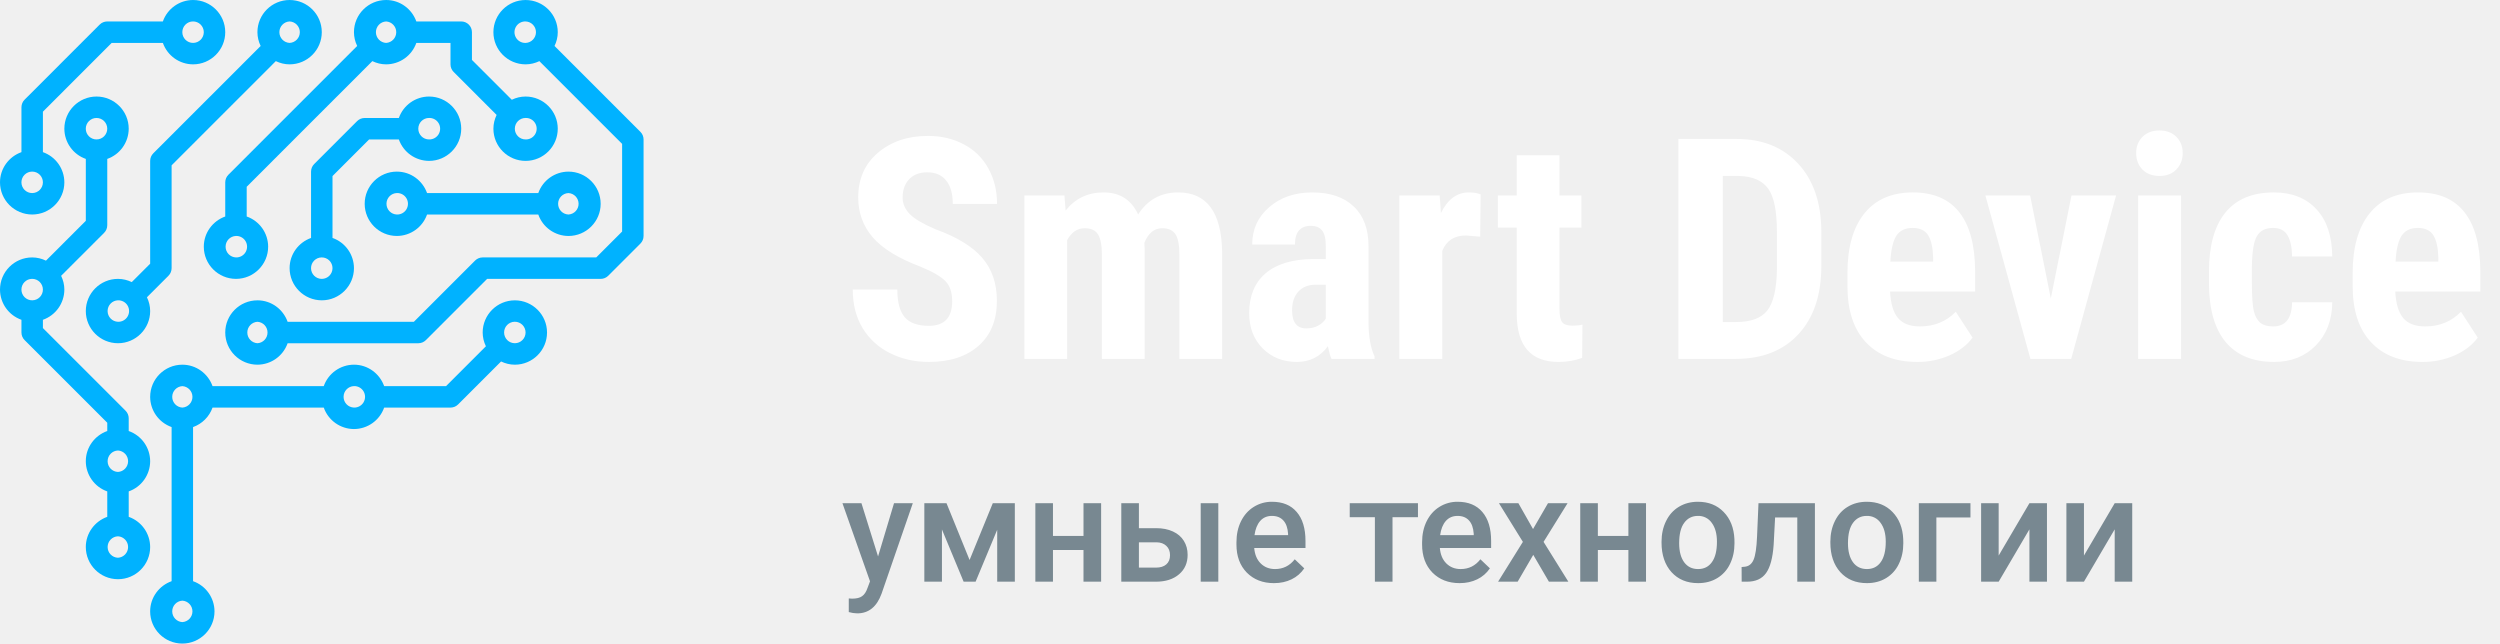
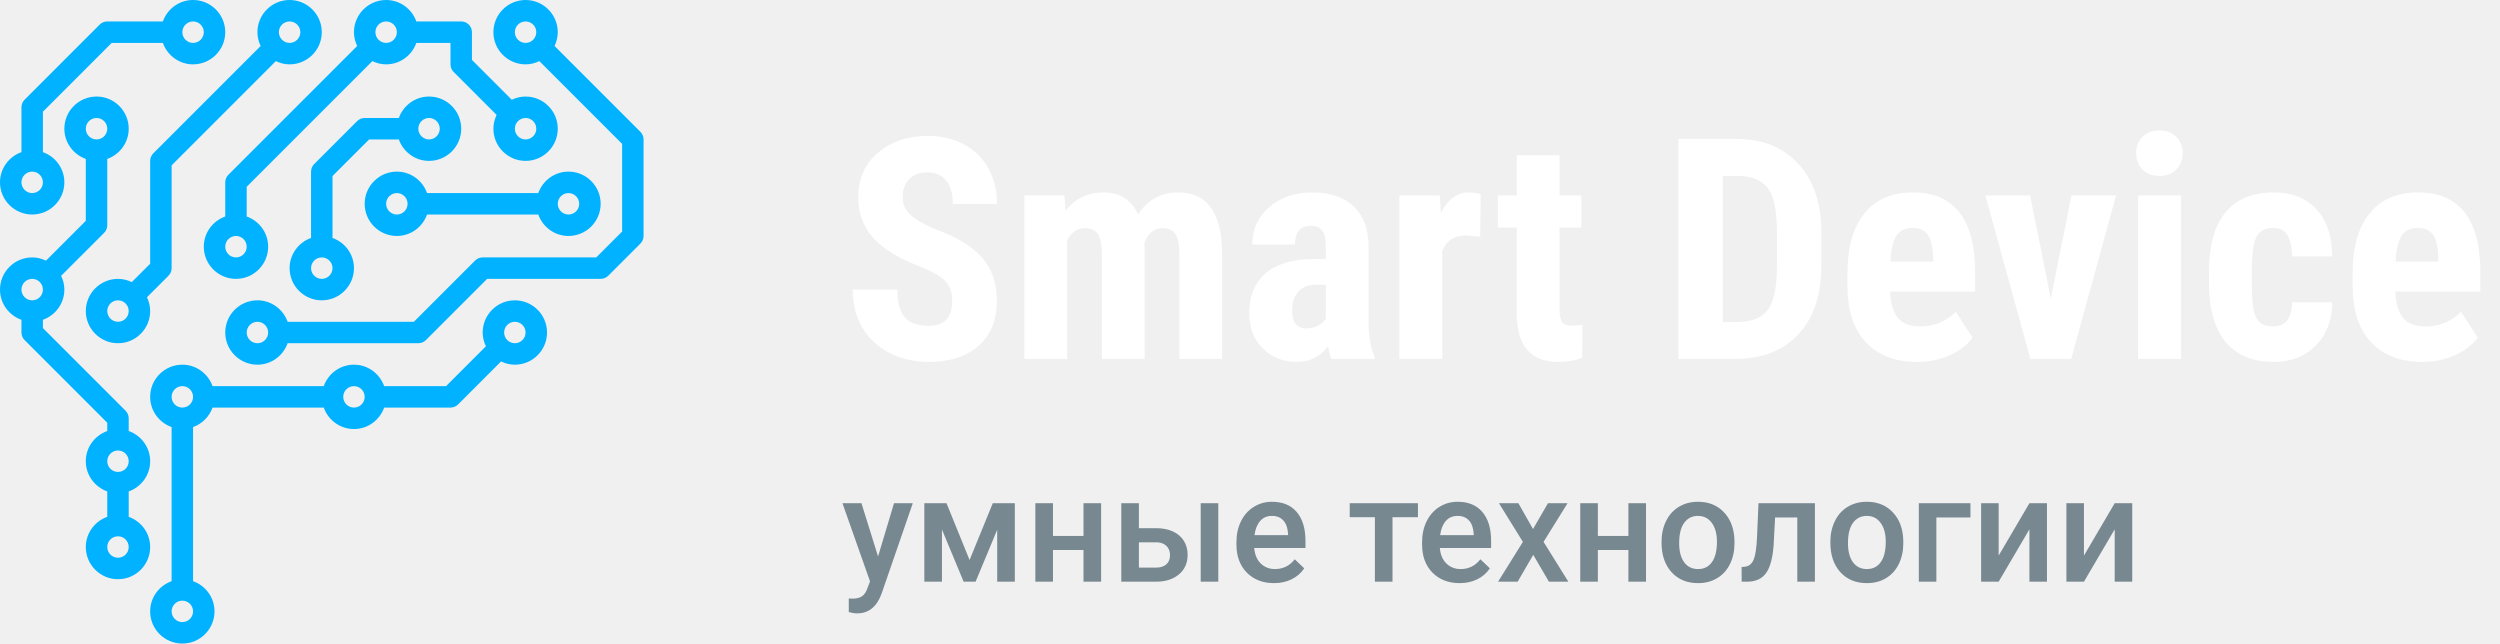
- <svg xmlns="http://www.w3.org/2000/svg" width="202" height="52" fill="none">
-   <path d="M76.936 24.337c0-.724-.188-1.27-.562-1.636-.366-.374-1.038-.76-2.014-1.16-1.782-.675-3.064-1.464-3.845-2.368-.782-.911-1.172-1.985-1.172-3.222 0-1.498.529-2.698 1.587-3.601 1.066-.912 2.417-1.368 4.052-1.368 1.09 0 2.063.232 2.918.696a4.708 4.708 0 011.965 1.941c.464.838.696 1.79.696 2.857h-3.577c0-.83-.179-1.461-.537-1.892-.35-.44-.858-.66-1.526-.66-.626 0-1.115.188-1.465.562-.35.366-.524.862-.524 1.49 0 .487.195.93.586 1.33.39.39 1.082.797 2.075 1.22 1.733.627 2.99 1.396 3.772 2.308.79.911 1.184 2.07 1.184 3.479 0 1.546-.493 2.754-1.477 3.625-.985.87-2.324 1.306-4.016 1.306-1.148 0-2.194-.236-3.138-.708a5.35 5.35 0 01-2.221-2.026c-.53-.88-.794-1.917-.794-3.113h3.601c0 1.025.2 1.77.599 2.234.398.464 1.05.696 1.953.696 1.253 0 1.88-.664 1.88-1.99zm9.07-8.545l.097 1.22c.773-.976 1.794-1.464 3.064-1.464 1.318 0 2.25.594 2.795 1.782.757-1.188 1.835-1.782 3.235-1.782 2.311 0 3.495 1.599 3.552 4.797V29h-3.454v-8.435c0-.765-.106-1.31-.317-1.636-.212-.325-.57-.488-1.075-.488-.643 0-1.123.395-1.44 1.184l.024.415V29h-3.454v-8.41c0-.758-.102-1.303-.305-1.636-.204-.342-.566-.513-1.087-.513-.594 0-1.066.321-1.416.964V29h-3.454V15.792h3.234zM107.586 29c-.097-.203-.195-.545-.293-1.025-.618.846-1.456 1.27-2.514 1.27-1.107 0-2.027-.367-2.759-1.1-.724-.732-1.086-1.68-1.086-2.844 0-1.383.439-2.453 1.318-3.21.887-.757 2.161-1.144 3.821-1.16h1.05V19.87c0-.594-.102-1.013-.306-1.257-.203-.244-.5-.366-.891-.366-.862 0-1.294.504-1.294 1.513h-3.454c0-1.22.455-2.226 1.367-3.015.919-.797 2.079-1.196 3.479-1.196 1.448 0 2.567.378 3.357 1.135.797.749 1.196 1.823 1.196 3.223v6.213c.016 1.14.179 2.03.488 2.674V29h-3.479zm-2.038-2.466c.382 0 .708-.077.976-.232.269-.154.468-.337.599-.55v-2.746h-.831c-.585 0-1.049.188-1.391.562-.334.374-.501.875-.501 1.501 0 .977.383 1.465 1.148 1.465zm14.05-7.41l-1.147-.097c-.944 0-1.583.415-1.917 1.245V29h-3.467V15.792h3.26l.097 1.428c.546-1.115 1.298-1.672 2.259-1.672.39 0 .708.053.952.159l-.037 3.418zm6.409-6.58v3.248h1.77v2.6h-1.77v6.555c0 .521.069.88.207 1.075.147.195.424.293.83.293.334 0 .607-.029.818-.086l-.024 2.686c-.586.22-1.221.33-1.904.33-2.23 0-3.357-1.279-3.382-3.834v-7.019h-1.526v-2.6h1.526v-3.247h3.455zM135.615 29V11.227h4.699c2.076 0 3.728.659 4.957 1.977 1.236 1.319 1.867 3.125 1.892 5.42v2.88c0 2.336-.619 4.172-1.856 5.506-1.229 1.327-2.925 1.99-5.09 1.99h-4.602zm3.589-14.783v11.804h1.074c1.196 0 2.038-.313 2.527-.94.488-.634.744-1.725.769-3.27v-3.09c0-1.66-.232-2.815-.696-3.466-.464-.66-1.253-1.005-2.368-1.038h-1.306zm15.71 15.027c-1.774 0-3.157-.529-4.15-1.587-.993-1.058-1.49-2.571-1.49-4.54v-1.05c0-2.084.456-3.691 1.368-4.822.911-1.132 2.217-1.697 3.918-1.697 1.66 0 2.909.533 3.748 1.599.838 1.058 1.265 2.629 1.281 4.712v1.697h-6.872c.049.976.264 1.692.647 2.148.382.448.972.671 1.77.671 1.155 0 2.12-.394 2.893-1.184l1.355 2.088c-.423.586-1.038 1.062-1.843 1.428a6.392 6.392 0 01-2.625.537zm-2.173-8.105h3.455v-.318c-.016-.79-.147-1.387-.391-1.794-.244-.407-.667-.61-1.269-.61-.603 0-1.042.215-1.319.646-.268.432-.427 1.123-.476 2.076zm12.964 2.978l1.672-8.325h3.602L167.353 29h-3.296l-3.638-13.208h3.614l1.672 8.325zM176.228 29h-3.467V15.792h3.467V29zm-3.626-16.626c0-.537.171-.976.513-1.318.342-.342.797-.513 1.367-.513s1.025.17 1.367.513c.342.342.513.78.513 1.318 0 .529-.171.968-.513 1.318-.334.35-.789.525-1.367.525s-1.038-.175-1.379-.525c-.334-.35-.501-.789-.501-1.318zm11.072 14.001c1.001 0 1.509-.65 1.526-1.953h3.247c-.016 1.44-.46 2.604-1.331 3.492-.871.887-1.994 1.33-3.369 1.33-1.701 0-2.999-.529-3.894-1.587-.895-1.058-1.351-2.616-1.367-4.675v-1.05c0-2.075.439-3.658 1.318-4.748.887-1.09 2.193-1.636 3.919-1.636 1.456 0 2.604.451 3.442 1.355.838.895 1.266 2.169 1.282 3.82H185.2c-.008-.74-.131-1.31-.367-1.708-.236-.4-.626-.599-1.171-.599-.603 0-1.034.216-1.294.648-.261.423-.399 1.249-.415 2.477v1.343c0 1.075.053 1.827.158 2.259.106.423.281.736.525.94.244.195.59.293 1.038.293zm12.06 2.87c-1.774 0-3.157-.53-4.15-1.588-.993-1.058-1.489-2.571-1.489-4.54v-1.05c0-2.084.455-3.691 1.367-4.822.911-1.132 2.218-1.697 3.918-1.697 1.661 0 2.91.533 3.748 1.599.838 1.058 1.265 2.629 1.282 4.712v1.697h-6.873c.049.976.265 1.692.647 2.148.383.448.973.671 1.77.671 1.156 0 2.12-.394 2.893-1.184l1.355 2.088c-.423.586-1.037 1.062-1.843 1.428a6.392 6.392 0 01-2.625.537zm-2.172-8.106h3.454v-.318c-.016-.79-.146-1.387-.391-1.794-.244-.407-.667-.61-1.269-.61-.602 0-1.042.215-1.318.646-.269.432-.428 1.123-.476 2.076z" fill="#fff" />
-   <path d="M70.947 44.96l1.29-4.3h1.517l-2.52 7.3c-.386 1.067-1.043 1.6-1.968 1.6a2.55 2.55 0 01-.686-.105v-1.102l.27.018c.359 0 .629-.066.808-.2.184-.128.328-.347.434-.655l.205-.545-2.227-6.31h1.536l1.341 4.3zm7.395.288l1.875-4.588h1.781V47h-1.424v-4.195L78.828 47h-.967l-1.752-4.219V47h-1.423v-6.34h1.792l1.864 4.588zM88.97 47h-1.424v-2.56H85.08V47h-1.424v-6.34h1.424v2.643h2.467V40.66h1.424V47zm3.052-4.324h1.395c.52 0 .973.09 1.36.27.386.179.679.431.878.755.203.324.305.701.305 1.131 0 .652-.23 1.176-.692 1.57-.46.395-1.074.594-1.84.598H90.6v-6.34h1.424v2.016zM98.44 47h-1.423v-6.34h1.423V47zm-6.416-3.182v2.045h1.39c.347 0 .62-.086.82-.258.203-.175.304-.423.304-.744 0-.32-.1-.572-.299-.755-.195-.188-.46-.284-.797-.288h-1.418zm10.916 3.3c-.902 0-1.634-.284-2.197-.85-.558-.57-.838-1.328-.838-2.274v-.176c0-.633.121-1.197.364-1.693.246-.5.589-.889 1.031-1.166a2.715 2.715 0 011.476-.416c.864 0 1.53.275 1.998.826.473.55.709 1.33.709 2.338v.574h-4.142c.043.524.217.938.521 1.242.309.305.696.457 1.16.457.653 0 1.184-.263 1.594-.79l.768.732a2.58 2.58 0 01-1.02.885c-.422.207-.896.31-1.424.31zm-.169-5.433c-.391 0-.708.137-.95.41-.238.274-.39.655-.457 1.143h2.713v-.105c-.031-.477-.158-.836-.381-1.078-.222-.246-.531-.37-.925-.37zm11.8.106h-2.056V47h-1.424v-5.209h-2.033v-1.13h5.513v1.13zm3.369 5.326c-.902 0-1.634-.283-2.197-.85-.558-.57-.838-1.328-.838-2.273v-.176c0-.633.121-1.197.364-1.693.246-.5.589-.889 1.031-1.166a2.715 2.715 0 011.476-.416c.864 0 1.53.275 1.998.826.473.55.709 1.33.709 2.338v.574h-4.142c.043.524.217.938.521 1.242.309.305.696.457 1.16.457.653 0 1.184-.263 1.594-.79l.768.732a2.58 2.58 0 01-1.02.885c-.422.207-.896.31-1.424.31zm-.169-5.431c-.391 0-.708.136-.95.41-.238.273-.39.654-.457 1.142h2.713v-.105c-.031-.477-.158-.836-.381-1.078-.222-.246-.531-.37-.925-.37zm6.099 1.06l1.207-2.086h1.582l-1.939 3.123L126.723 47h-1.571l-1.265-2.168-1.26 2.168h-1.582l2.004-3.217-1.934-3.123h1.571l1.183 2.086zM132.998 47h-1.424v-2.56h-2.467V47h-1.423v-6.34h1.423v2.643h2.467V40.66h1.424V47zm1.254-3.228c0-.622.123-1.18.369-1.676.246-.5.592-.883 1.037-1.149.446-.27.957-.404 1.535-.404.856 0 1.549.275 2.08.826.536.55.825 1.281.868 2.191l.005.334c0 .626-.121 1.184-.363 1.676a2.638 2.638 0 01-1.031 1.143c-.445.27-.961.404-1.547.404-.894 0-1.611-.297-2.15-.89-.535-.598-.803-1.393-.803-2.385v-.07zm1.424.123c0 .652.135 1.164.404 1.535.27.367.645.55 1.125.55.481 0 .854-.187 1.119-.562.27-.375.405-.924.405-1.646 0-.641-.139-1.149-.417-1.524a1.31 1.31 0 00-1.119-.563c-.464 0-.834.186-1.107.557-.274.367-.41.918-.41 1.653zm10.969-3.235V47h-1.424v-5.191h-1.793l-.117 2.209c-.075 1.062-.28 1.826-.616 2.29-.332.462-.841.692-1.529.692h-.439l-.006-1.184.293-.029c.312-.043.539-.232.679-.568.145-.34.237-.957.276-1.852l.117-2.707h4.559zm1.248 3.112c0-.622.123-1.18.369-1.676.246-.5.592-.883 1.037-1.149.445-.27.957-.404 1.535-.404.855 0 1.549.275 2.08.826.535.55.824 1.281.867 2.191l.006.334c0 .626-.121 1.184-.363 1.676a2.638 2.638 0 01-1.031 1.143c-.446.27-.961.404-1.547.404-.895 0-1.612-.297-2.151-.89-.535-.598-.802-1.393-.802-2.385v-.07zm1.423.123c0 .652.135 1.164.405 1.535.269.367.644.55 1.125.55.48 0 .853-.187 1.119-.562.269-.375.404-.924.404-1.646 0-.641-.139-1.149-.416-1.524a1.31 1.31 0 00-1.119-.563c-.465 0-.834.186-1.107.557-.274.367-.411.918-.411 1.653zm9.897-2.086h-2.754V47h-1.418v-6.34h4.172v1.149zm4.764-1.149h1.418V47h-1.418v-4.23L161.492 47h-1.418v-6.34h1.418v4.23l2.485-4.23zm6.89 0h1.418V47h-1.418v-4.23L168.383 47h-1.418v-6.34h1.418v4.23l2.484-4.23z" fill="#788891" />
-   <path d="M32.067 13.867c1.128 0 2.081.727 2.44 1.733h8.986a2.596 2.596 0 012.44-1.733c1.434 0 2.6 1.166 2.6 2.6 0 1.433-1.166 2.6-2.6 2.6a2.597 2.597 0 01-2.44-1.734h-8.987a2.597 2.597 0 01-2.44 1.733 2.603 2.603 0 01-2.6-2.6c0-1.433 1.167-2.6 2.6-2.6zm13.866 3.466a.868.868 0 000-1.733.867.867 0 000 1.733zm-13.866 0a.868.868 0 10-.002-1.735.868.868 0 00.002 1.735z" fill="#00B2FF" />
-   <path d="M25.133 19.226v-5.36c0-.23.091-.45.254-.612l3.467-3.467a.864.864 0 01.613-.254h2.76a2.596 2.596 0 012.44-1.733c1.433 0 2.6 1.166 2.6 2.6 0 1.433-1.167 2.6-2.6 2.6a2.596 2.596 0 01-2.44-1.733h-2.402l-2.958 2.958v5a2.596 2.596 0 011.733 2.441c0 1.434-1.167 2.6-2.6 2.6a2.603 2.603 0 01-2.6-2.6c0-1.128.727-2.081 1.733-2.44zm9.534-7.96a.868.868 0 10-.002-1.735.868.868 0 00.002 1.736zM26 22.534a.867.867 0 10-.002-1.735.867.867 0 00.002 1.735zm-16.467-.001c.4 0 .775.098 1.114.26l1.486-1.485V13c0-.23.091-.45.254-.613l8.674-8.673A2.556 2.556 0 0120.8 2.6c0-1.433 1.166-2.6 2.6-2.6C24.834 0 26 1.167 26 2.6s-1.166 2.6-2.6 2.6c-.4 0-.775-.098-1.114-.261l-8.42 8.42v8.307c0 .23-.09.451-.253.613l-1.74 1.74c.162.34.26.714.26 1.114 0 1.433-1.166 2.6-2.6 2.6a2.603 2.603 0 01-2.6-2.6c0-1.433 1.167-2.6 2.6-2.6zM23.4 3.467a.868.868 0 000-1.734.868.868 0 000 1.734zM9.533 26a.868.868 0 10-.001-1.735A.868.868 0 009.533 26zm-7.8-13.707V8.667c0-.231.091-.451.254-.613l6.067-6.067a.864.864 0 01.613-.254h4.492A2.597 2.597 0 0115.6 0c1.433 0 2.6 1.167 2.6 2.6s-1.167 2.6-2.6 2.6a2.597 2.597 0 01-2.44-1.733H9.024L3.467 9.025v3.268a2.596 2.596 0 011.733 2.44c0 1.433-1.167 2.6-2.6 2.6a2.603 2.603 0 01-2.6-2.6c0-1.128.727-2.082 1.733-2.44zM15.6 3.467a.867.867 0 10-.002-1.735.867.867 0 00.002 1.735zM2.6 15.6a.867.867 0 10-.002-1.735A.867.867 0 002.6 15.6zm11.266 31.36V34.507a2.597 2.597 0 01-1.733-2.44c0-1.434 1.167-2.6 2.6-2.6 1.129 0 2.082.726 2.44 1.733h8.986a2.597 2.597 0 012.441-1.734c1.128 0 2.082.727 2.44 1.733h5.001l3.22-3.22A2.557 2.557 0 0139 26.867c0-1.433 1.166-2.6 2.6-2.6 1.433 0 2.6 1.167 2.6 2.6 0 1.434-1.167 2.6-2.6 2.6-.4 0-.775-.098-1.114-.26l-3.473 3.473a.864.864 0 01-.613.254h-5.36a2.597 2.597 0 01-2.44 1.733 2.597 2.597 0 01-2.44-1.733h-8.987a2.598 2.598 0 01-1.574 1.574V46.96a2.596 2.596 0 011.733 2.44c0 1.434-1.166 2.6-2.6 2.6a2.603 2.603 0 01-2.6-2.6c0-1.128.728-2.082 1.734-2.44zM41.6 27.732a.867.867 0 10-.002-1.735.867.867 0 00.002 1.735zm-13 5.2a.868.868 0 10-.002-1.735.868.868 0 00.002 1.735zM14.733 50.266a.868.868 0 000-1.733.868.868 0 000 1.733zm0-17.333a.868.868 0 000-1.733.868.868 0 000 1.733z" fill="#00B2FF" />
-   <path d="M18.2 17.492v-2.759c0-.23.091-.45.254-.613L28.86 3.714A2.556 2.556 0 0128.6 2.6c0-1.433 1.166-2.6 2.6-2.6 1.128 0 2.082.727 2.44 1.733h3.627c.478 0 .866.388.866.867v2.241l3.22 3.22a2.556 2.556 0 011.114-.261c1.433 0 2.6 1.166 2.6 2.6 0 1.433-1.167 2.6-2.6 2.6a2.603 2.603 0 01-2.6-2.6c0-.4.098-.775.26-1.114l-3.473-3.473A.863.863 0 0136.4 5.2V3.467h-2.76A2.596 2.596 0 0131.2 5.2c-.4 0-.775-.098-1.114-.261L19.933 15.092v2.4a2.596 2.596 0 011.734 2.441c0 1.433-1.167 2.6-2.6 2.6a2.603 2.603 0 01-2.6-2.6c0-1.128.727-2.082 1.733-2.44zm24.267-6.226a.868.868 0 10-.002-1.735.868.868 0 00.002 1.736zM31.2 3.467a.868.868 0 000-1.733.868.868 0 000 1.734zM19.067 20.8a.868.868 0 10-.002-1.735.868.868 0 00.002 1.735z" fill="#00B2FF" />
-   <path d="M20.8 24.266c1.128 0 2.082.727 2.44 1.734h10.201l4.946-4.946A.864.864 0 0139 20.8h9.175l2.092-2.092v-7.083L43.58 4.94c-.338.163-.713.26-1.113.26a2.603 2.603 0 01-2.6-2.599c0-1.433 1.166-2.6 2.6-2.6 1.433 0 2.6 1.167 2.6 2.6 0 .4-.098.775-.261 1.114l6.94 6.94a.863.863 0 01.254.613v7.8c0 .23-.091.45-.254.612l-2.6 2.6a.864.864 0 01-.613.254H39.36l-4.946 4.946a.864.864 0 01-.613.254H23.24a2.596 2.596 0 01-2.44 1.733 2.603 2.603 0 01-2.6-2.6c0-1.433 1.166-2.6 2.6-2.6zM42.467 1.733a.868.868 0 10.001 1.735.868.868 0 00-.001-1.735zm-21.667 26a.868.868 0 000-1.733.868.868 0 000 1.733zM2.6 20.8c.4 0 .775.098 1.114.26l3.22-3.219v-5A2.596 2.596 0 015.2 10.4c0-1.434 1.167-2.6 2.6-2.6s2.6 1.166 2.6 2.6a2.596 2.596 0 01-1.733 2.44v5.36c0 .23-.091.45-.254.613l-3.474 3.473c.163.339.261.713.261 1.114a2.597 2.597 0 01-1.733 2.44v.668l6.679 6.679a.863.863 0 01.254.613v1.026a2.596 2.596 0 011.733 2.44 2.596 2.596 0 01-1.733 2.44v2.054a2.596 2.596 0 011.733 2.44c0 1.434-1.166 2.6-2.6 2.6a2.603 2.603 0 01-2.6-2.6c0-1.128.727-2.082 1.734-2.44v-2.053a2.596 2.596 0 01-1.734-2.44c0-1.13.727-2.083 1.734-2.441v-.668l-6.68-6.679a.863.863 0 01-.254-.613V25.84A2.597 2.597 0 010 23.4c0-1.434 1.167-2.6 2.6-2.6zm5.2-9.534a.867.867 0 10-.002-1.734.867.867 0 00.002 1.735zm1.733 33.8a.868.868 0 000-1.733.867.867 0 000 1.733zm0-6.933a.868.868 0 000-1.733.867.867 0 000 1.733zM2.6 24.266a.867.867 0 10-.002-1.735.867.867 0 00.002 1.735z" fill="#00B2FF" />
+ <svg xmlns="http://www.w3.org/2000/svg" width="202" height="52" viewBox="0 0 202 52" fill="none">
+   <path d="M76.936 24.337C76.936 23.613 76.748 23.067 76.374 22.701C76.008 22.327 75.336 21.94 74.36 21.541C72.578 20.866 71.296 20.077 70.515 19.173C69.733 18.262 69.343 17.188 69.343 15.951C69.343 14.453 69.872 13.253 70.93 12.35C71.996 11.438 73.347 10.982 74.982 10.982C76.073 10.982 77.045 11.214 77.9 11.678C78.754 12.134 79.409 12.781 79.865 13.619C80.329 14.457 80.561 15.409 80.561 16.476H76.984C76.984 15.646 76.805 15.015 76.447 14.584C76.097 14.144 75.589 13.924 74.921 13.924C74.295 13.924 73.806 14.111 73.457 14.486C73.107 14.852 72.932 15.348 72.932 15.975C72.932 16.463 73.127 16.907 73.518 17.306C73.908 17.696 74.6 18.103 75.593 18.526C77.326 19.153 78.584 19.922 79.365 20.834C80.154 21.745 80.549 22.905 80.549 24.312C80.549 25.859 80.056 27.067 79.072 27.938C78.087 28.809 76.748 29.244 75.056 29.244C73.908 29.244 72.862 29.008 71.918 28.536C70.974 28.064 70.234 27.389 69.697 26.51C69.168 25.631 68.903 24.593 68.903 23.397H72.504C72.504 24.422 72.704 25.167 73.103 25.631C73.501 26.095 74.152 26.327 75.056 26.327C76.309 26.327 76.936 25.663 76.936 24.337ZM86.005 15.792L86.103 17.013C86.876 16.036 87.897 15.548 89.167 15.548C90.485 15.548 91.417 16.142 91.962 17.33C92.719 16.142 93.797 15.548 95.197 15.548C97.508 15.548 98.692 17.147 98.749 20.345V29H95.295V20.565C95.295 19.8 95.189 19.255 94.978 18.929C94.766 18.604 94.408 18.441 93.903 18.441C93.26 18.441 92.78 18.836 92.463 19.625L92.487 20.04V29H89.033V20.589C89.033 19.832 88.931 19.287 88.728 18.954C88.524 18.612 88.162 18.441 87.641 18.441C87.047 18.441 86.575 18.762 86.225 19.405V29H82.77V15.792H86.005ZM107.587 29C107.49 28.797 107.392 28.455 107.294 27.975C106.676 28.821 105.838 29.244 104.78 29.244C103.673 29.244 102.753 28.878 102.021 28.145C101.297 27.413 100.935 26.465 100.935 25.301C100.935 23.918 101.374 22.848 102.253 22.091C103.14 21.334 104.414 20.947 106.074 20.931H107.124V19.869C107.124 19.275 107.022 18.856 106.818 18.612C106.615 18.368 106.318 18.246 105.927 18.246C105.065 18.246 104.633 18.75 104.633 19.759H101.179C101.179 18.539 101.634 17.534 102.546 16.744C103.465 15.947 104.625 15.548 106.025 15.548C107.473 15.548 108.592 15.926 109.382 16.683C110.179 17.432 110.578 18.506 110.578 19.906V26.119C110.594 27.259 110.757 28.15 111.066 28.793V29H107.587ZM105.549 26.534C105.931 26.534 106.257 26.457 106.525 26.302C106.794 26.148 106.993 25.965 107.124 25.753V23.006H106.293C105.708 23.006 105.244 23.194 104.902 23.568C104.568 23.942 104.401 24.443 104.401 25.069C104.401 26.046 104.784 26.534 105.549 26.534ZM119.599 19.125L118.452 19.027C117.508 19.027 116.869 19.442 116.535 20.272V29H113.068V15.792H116.328L116.425 17.22C116.971 16.105 117.723 15.548 118.684 15.548C119.074 15.548 119.392 15.601 119.636 15.707L119.599 19.125ZM126.008 12.545V15.792H127.778V18.392H126.008V24.947C126.008 25.468 126.077 25.826 126.215 26.021C126.362 26.217 126.639 26.314 127.045 26.314C127.379 26.314 127.652 26.286 127.863 26.229L127.839 28.915C127.253 29.134 126.618 29.244 125.935 29.244C123.705 29.244 122.578 27.966 122.553 25.411V18.392H121.027V15.792H122.553V12.545H126.008ZM135.615 29V11.227H140.314C142.39 11.227 144.042 11.886 145.271 13.204C146.507 14.523 147.138 16.329 147.163 18.624V21.505C147.163 23.84 146.544 25.676 145.307 27.01C144.078 28.337 142.382 29 140.217 29H135.615ZM139.204 14.217V26.021H140.278C141.474 26.021 142.316 25.708 142.805 25.081C143.293 24.447 143.549 23.356 143.574 21.81V18.722C143.574 17.061 143.342 15.906 142.878 15.255C142.414 14.596 141.625 14.25 140.51 14.217H139.204ZM154.914 29.244C153.14 29.244 151.757 28.715 150.764 27.657C149.771 26.599 149.274 25.086 149.274 23.116V22.066C149.274 19.983 149.73 18.376 150.642 17.245C151.553 16.113 152.859 15.548 154.56 15.548C156.22 15.548 157.469 16.081 158.308 17.147C159.146 18.205 159.573 19.776 159.589 21.859V23.556H152.717C152.766 24.532 152.981 25.248 153.364 25.704C153.746 26.152 154.336 26.375 155.134 26.375C156.289 26.375 157.254 25.981 158.027 25.191L159.382 27.279C158.959 27.865 158.344 28.341 157.539 28.707C156.733 29.065 155.858 29.244 154.914 29.244ZM152.741 21.139H156.196V20.821C156.18 20.032 156.049 19.434 155.805 19.027C155.561 18.62 155.138 18.416 154.536 18.416C153.933 18.416 153.494 18.632 153.217 19.064C152.949 19.495 152.79 20.186 152.741 21.139ZM165.705 24.117L167.377 15.792H170.979L167.353 29H164.057L160.419 15.792H164.033L165.705 24.117ZM176.228 29H172.761V15.792H176.228V29ZM172.602 12.374C172.602 11.837 172.773 11.398 173.115 11.056C173.457 10.714 173.912 10.543 174.482 10.543C175.052 10.543 175.507 10.714 175.849 11.056C176.191 11.398 176.362 11.837 176.362 12.374C176.362 12.903 176.191 13.342 175.849 13.692C175.515 14.042 175.06 14.217 174.482 14.217C173.904 14.217 173.444 14.042 173.103 13.692C172.769 13.342 172.602 12.903 172.602 12.374ZM183.674 26.375C184.675 26.375 185.183 25.724 185.2 24.422H188.447C188.431 25.863 187.987 27.026 187.116 27.914C186.245 28.801 185.122 29.244 183.747 29.244C182.046 29.244 180.748 28.715 179.853 27.657C178.958 26.599 178.502 25.041 178.486 22.982V21.932C178.486 19.857 178.925 18.274 179.804 17.184C180.691 16.093 181.997 15.548 183.723 15.548C185.179 15.548 186.327 15.999 187.165 16.903C188.003 17.798 188.431 19.072 188.447 20.724H185.2C185.192 19.983 185.069 19.413 184.833 19.015C184.597 18.616 184.207 18.416 183.662 18.416C183.059 18.416 182.628 18.632 182.368 19.064C182.107 19.487 181.969 20.313 181.953 21.541V22.884C181.953 23.959 182.006 24.711 182.111 25.143C182.217 25.566 182.392 25.879 182.636 26.082C182.88 26.278 183.226 26.375 183.674 26.375ZM195.734 29.244C193.96 29.244 192.577 28.715 191.584 27.657C190.591 26.599 190.095 25.086 190.095 23.116V22.066C190.095 19.983 190.55 18.376 191.462 17.245C192.373 16.113 193.68 15.548 195.38 15.548C197.041 15.548 198.29 16.081 199.128 17.147C199.966 18.205 200.393 19.776 200.41 21.859V23.556H193.537C193.586 24.532 193.802 25.248 194.184 25.704C194.567 26.152 195.157 26.375 195.954 26.375C197.11 26.375 198.074 25.981 198.847 25.191L200.202 27.279C199.779 27.865 199.165 28.341 198.359 28.707C197.553 29.065 196.678 29.244 195.734 29.244ZM193.562 21.139H197.016V20.821C197 20.032 196.87 19.434 196.625 19.027C196.381 18.62 195.958 18.416 195.356 18.416C194.754 18.416 194.314 18.632 194.038 19.064C193.769 19.495 193.61 20.186 193.562 21.139Z" fill="white" />
+   <path d="M70.947 44.961L72.236 40.66H73.754L71.234 47.961C70.848 49.027 70.191 49.56 69.266 49.56C69.059 49.56 68.83 49.525 68.58 49.455V48.353L68.85 48.371C69.209 48.371 69.478 48.305 69.658 48.172C69.842 48.043 69.986 47.824 70.092 47.516L70.297 46.971L68.07 40.66H69.606L70.947 44.961ZM78.342 45.248L80.217 40.66H81.998V47H80.574V42.805L78.828 47H77.861L76.109 42.781V47H74.686V40.66H76.478L78.342 45.248ZM88.971 47H87.547V44.44H85.08V47H83.656V40.66H85.08V43.303H87.547V40.66H88.971V47ZM92.023 42.676H93.418C93.938 42.676 94.391 42.766 94.777 42.945C95.164 43.125 95.457 43.377 95.656 43.701C95.859 44.025 95.961 44.402 95.961 44.832C95.961 45.484 95.731 46.008 95.269 46.402C94.809 46.797 94.195 46.996 93.43 47H90.6V40.66H92.023V42.676ZM98.439 47H97.016V40.66H98.439V47ZM92.023 43.818V45.863H93.412C93.76 45.863 94.033 45.777 94.232 45.605C94.436 45.43 94.537 45.182 94.537 44.861C94.537 44.541 94.438 44.289 94.238 44.105C94.043 43.918 93.777 43.822 93.441 43.818H92.023ZM102.939 47.117C102.037 47.117 101.305 46.834 100.742 46.268C100.184 45.697 99.904 44.94 99.904 43.994V43.818C99.904 43.185 100.025 42.621 100.268 42.125C100.514 41.625 100.857 41.236 101.299 40.959C101.74 40.682 102.232 40.543 102.775 40.543C103.639 40.543 104.305 40.818 104.773 41.369C105.246 41.92 105.482 42.699 105.482 43.707V44.281H101.34C101.383 44.805 101.557 45.219 101.861 45.523C102.17 45.828 102.557 45.98 103.021 45.98C103.674 45.98 104.205 45.717 104.615 45.19L105.383 45.922C105.129 46.301 104.789 46.596 104.363 46.807C103.941 47.014 103.467 47.117 102.939 47.117ZM102.77 41.685C102.379 41.685 102.062 41.822 101.82 42.096C101.582 42.369 101.43 42.75 101.363 43.238H104.076V43.133C104.045 42.656 103.918 42.297 103.695 42.055C103.473 41.809 103.164 41.685 102.77 41.685ZM114.57 41.791H112.514V47H111.09V41.791H109.057V40.66H114.57V41.791ZM117.939 47.117C117.037 47.117 116.305 46.834 115.742 46.268C115.184 45.697 114.904 44.94 114.904 43.994V43.818C114.904 43.185 115.025 42.621 115.268 42.125C115.514 41.625 115.857 41.236 116.299 40.959C116.74 40.682 117.232 40.543 117.775 40.543C118.639 40.543 119.305 40.818 119.773 41.369C120.246 41.92 120.482 42.699 120.482 43.707V44.281H116.34C116.383 44.805 116.557 45.219 116.861 45.523C117.17 45.828 117.557 45.98 118.021 45.98C118.674 45.98 119.205 45.717 119.615 45.19L120.383 45.922C120.129 46.301 119.789 46.596 119.363 46.807C118.941 47.014 118.467 47.117 117.939 47.117ZM117.77 41.685C117.379 41.685 117.062 41.822 116.82 42.096C116.582 42.369 116.43 42.75 116.363 43.238H119.076V43.133C119.045 42.656 118.918 42.297 118.695 42.055C118.473 41.809 118.164 41.685 117.77 41.685ZM123.869 42.746L125.076 40.66H126.658L124.719 43.783L126.723 47H125.152L123.887 44.832L122.627 47H121.045L123.049 43.783L121.115 40.66H122.686L123.869 42.746ZM132.998 47H131.574V44.44H129.107V47H127.684V40.66H129.107V43.303H131.574V40.66H132.998V47ZM134.252 43.772C134.252 43.15 134.375 42.592 134.621 42.096C134.867 41.596 135.213 41.213 135.658 40.947C136.104 40.678 136.615 40.543 137.193 40.543C138.049 40.543 138.742 40.818 139.273 41.369C139.809 41.92 140.098 42.65 140.141 43.56L140.146 43.895C140.146 44.52 140.025 45.078 139.783 45.57C139.545 46.062 139.201 46.443 138.752 46.713C138.307 46.982 137.791 47.117 137.205 47.117C136.311 47.117 135.594 46.82 135.055 46.227C134.52 45.629 134.252 44.834 134.252 43.842V43.772ZM135.676 43.895C135.676 44.547 135.811 45.059 136.08 45.43C136.35 45.797 136.725 45.98 137.205 45.98C137.686 45.98 138.059 45.793 138.324 45.418C138.594 45.043 138.729 44.494 138.729 43.772C138.729 43.131 138.59 42.623 138.312 42.248C138.039 41.873 137.666 41.685 137.193 41.685C136.729 41.685 136.359 41.871 136.086 42.242C135.812 42.609 135.676 43.16 135.676 43.895ZM146.645 40.66V47H145.221V41.809H143.428L143.311 44.018C143.236 45.08 143.031 45.844 142.695 46.309C142.363 46.77 141.854 47 141.166 47H140.727L140.721 45.816L141.014 45.787C141.326 45.744 141.553 45.555 141.693 45.219C141.838 44.879 141.93 44.262 141.969 43.367L142.086 40.66H146.645ZM147.893 43.772C147.893 43.15 148.016 42.592 148.262 42.096C148.508 41.596 148.854 41.213 149.299 40.947C149.744 40.678 150.256 40.543 150.834 40.543C151.689 40.543 152.383 40.818 152.914 41.369C153.449 41.92 153.738 42.65 153.781 43.56L153.787 43.895C153.787 44.52 153.666 45.078 153.424 45.57C153.186 46.062 152.842 46.443 152.393 46.713C151.947 46.982 151.432 47.117 150.846 47.117C149.951 47.117 149.234 46.82 148.695 46.227C148.16 45.629 147.893 44.834 147.893 43.842V43.772ZM149.316 43.895C149.316 44.547 149.451 45.059 149.721 45.43C149.99 45.797 150.365 45.98 150.846 45.98C151.326 45.98 151.699 45.793 151.965 45.418C152.234 45.043 152.369 44.494 152.369 43.772C152.369 43.131 152.23 42.623 151.953 42.248C151.68 41.873 151.307 41.685 150.834 41.685C150.369 41.685 150 41.871 149.727 42.242C149.453 42.609 149.316 43.16 149.316 43.895ZM159.213 41.809H156.459V47H155.041V40.66H159.213V41.809ZM163.977 40.66H165.395V47H163.977V42.77L161.492 47H160.074V40.66H161.492V44.891L163.977 40.66ZM170.867 40.66H172.285V47H170.867V42.77L168.383 47H166.965V40.66H168.383V44.891L170.867 40.66Z" fill="#788891" />
+   <path d="M32.067 13.867C33.195 13.867 34.148 14.594 34.507 15.6H43.493C43.852 14.594 44.805 13.867 45.933 13.867C47.367 13.867 48.533 15.033 48.533 16.466C48.533 17.9 47.367 19.066 45.933 19.066C44.805 19.066 43.852 18.339 43.493 17.333H34.506C34.148 18.339 33.194 19.066 32.066 19.066C30.632 19.066 29.466 17.9 29.466 16.466C29.466 15.033 30.633 13.867 32.067 13.867ZM45.933 17.333C46.411 17.333 46.8 16.945 46.8 16.466C46.8 15.988 46.411 15.6 45.933 15.6C45.456 15.6 45.067 15.988 45.067 16.466C45.067 16.945 45.456 17.333 45.933 17.333ZM32.067 17.333C32.544 17.333 32.933 16.945 32.933 16.466C32.933 15.988 32.544 15.6 32.067 15.6C31.589 15.6 31.2 15.988 31.2 16.466C31.2 16.945 31.589 17.333 32.067 17.333Z" fill="#00B2FF" />
+   <path d="M25.133 19.226V13.867C25.133 13.636 25.224 13.416 25.387 13.254L28.854 9.787C29.016 9.624 29.237 9.533 29.467 9.533H32.226C32.585 8.527 33.538 7.8 34.667 7.8C36.1 7.8 37.267 8.966 37.267 10.4C37.267 11.833 36.1 13 34.667 13C33.538 13 32.585 12.273 32.226 11.267H29.825L26.867 14.225V19.226C27.873 19.585 28.6 20.538 28.6 21.666C28.6 23.1 27.433 24.266 26 24.266C24.567 24.266 23.4 23.1 23.4 21.666C23.4 20.538 24.127 19.585 25.133 19.226ZM34.667 11.267C35.144 11.267 35.533 10.878 35.533 10.4C35.533 9.921 35.144 9.533 34.667 9.533C34.189 9.533 33.8 9.921 33.8 10.4C33.8 10.878 34.189 11.267 34.667 11.267ZM26 22.533C26.477 22.533 26.867 22.145 26.867 21.666C26.867 21.188 26.477 20.8 26 20.8C25.522 20.8 25.133 21.188 25.133 21.666C25.133 22.145 25.522 22.533 26 22.533Z" fill="#00B2FF" />
+   <path d="M9.533 22.533C9.934 22.533 10.308 22.631 10.647 22.794L12.133 21.308V13C12.133 12.769 12.224 12.549 12.387 12.387L21.061 3.714C20.898 3.375 20.8 3 20.8 2.6C20.8 1.167 21.966 0 23.4 0C24.834 0 26 1.167 26 2.6C26 4.033 24.834 5.2 23.4 5.2C23 5.2 22.625 5.102 22.286 4.939L13.867 13.359V21.666C13.867 21.897 13.776 22.117 13.613 22.279L11.873 24.019C12.035 24.358 12.133 24.733 12.133 25.133C12.133 26.566 10.967 27.733 9.533 27.733C8.1 27.733 6.933 26.566 6.933 25.133C6.933 23.7 8.1 22.533 9.533 22.533ZM23.4 3.467C23.878 3.467 24.267 3.078 24.267 2.6C24.267 2.122 23.878 1.733 23.4 1.733C22.922 1.733 22.533 2.122 22.533 2.6C22.533 3.078 22.922 3.467 23.4 3.467ZM9.533 26C10.011 26 10.4 25.611 10.4 25.133C10.4 24.654 10.011 24.266 9.533 24.266C9.056 24.266 8.667 24.654 8.667 25.133C8.667 25.611 9.056 26 9.533 26Z" fill="#00B2FF" />
+   <path d="M1.733 12.293V8.667C1.733 8.436 1.824 8.216 1.987 8.054L8.054 1.987C8.216 1.824 8.437 1.733 8.667 1.733H13.159C13.518 0.727 14.472 0 15.6 0C17.033 0 18.2 1.167 18.2 2.6C18.2 4.033 17.033 5.2 15.6 5.2C14.472 5.2 13.518 4.473 13.159 3.467H9.025L3.467 9.025V12.293C4.473 12.651 5.2 13.605 5.2 14.733C5.2 16.166 4.033 17.333 2.6 17.333C1.166 17.333 -4.95911e-05 16.166 -4.95911e-05 14.733C-4.95911e-05 13.605 0.727 12.651 1.733 12.293ZM15.6 3.467C16.078 3.467 16.467 3.078 16.467 2.6C16.467 2.122 16.078 1.733 15.6 1.733C15.122 1.733 14.733 2.122 14.733 2.6C14.733 3.078 15.122 3.467 15.6 3.467ZM2.6 15.6C3.077 15.6 3.467 15.211 3.467 14.733C3.467 14.255 3.077 13.866 2.6 13.866C2.122 13.866 1.733 14.255 1.733 14.733C1.733 15.211 2.122 15.6 2.6 15.6Z" fill="#00B2FF" />
+   <path d="M13.866 46.959V34.507C12.86 34.148 12.133 33.194 12.133 32.066C12.133 30.633 13.3 29.466 14.733 29.466C15.862 29.466 16.815 30.193 17.174 31.2H26.159C26.518 30.193 27.472 29.466 28.6 29.466C29.728 29.466 30.682 30.193 31.041 31.2H36.041L39.261 27.98C39.098 27.641 39 27.267 39 26.866C39 25.433 40.166 24.266 41.6 24.266C43.033 24.266 44.2 25.433 44.2 26.866C44.2 28.3 43.033 29.466 41.6 29.466C41.2 29.466 40.825 29.368 40.486 29.205L37.013 32.679C36.851 32.842 36.63 32.933 36.4 32.933H31.041C30.682 33.939 29.728 34.666 28.6 34.666C27.472 34.666 26.518 33.939 26.159 32.933H17.173C16.911 33.667 16.333 34.245 15.599 34.507V46.959C16.605 47.318 17.332 48.272 17.332 49.4C17.332 50.834 16.166 52 14.732 52C13.299 52 12.132 50.834 12.132 49.4C12.132 48.272 12.86 47.318 13.866 46.959ZM41.6 27.733C42.078 27.733 42.467 27.345 42.467 26.866C42.467 26.388 42.078 26 41.6 26C41.122 26 40.733 26.388 40.733 26.866C40.733 27.345 41.122 27.733 41.6 27.733ZM28.6 32.933C29.078 32.933 29.467 32.544 29.467 32.066C29.467 31.588 29.078 31.2 28.6 31.2C28.122 31.2 27.733 31.588 27.733 32.066C27.733 32.544 28.122 32.933 28.6 32.933ZM14.733 50.266C15.211 50.266 15.6 49.877 15.6 49.399C15.6 48.921 15.211 48.532 14.733 48.532C14.256 48.532 13.867 48.921 13.867 49.399C13.867 49.877 14.256 50.266 14.733 50.266ZM14.733 32.933C15.211 32.933 15.6 32.544 15.6 32.066C15.6 31.588 15.211 31.2 14.733 31.2C14.256 31.2 13.867 31.588 13.867 32.066C13.867 32.544 14.256 32.933 14.733 32.933Z" fill="#00B2FF" />
+   <path d="M18.2 17.492V14.733C18.2 14.503 18.291 14.282 18.454 14.12L28.861 3.714C28.698 3.375 28.6 3 28.6 2.6C28.6 1.167 29.767 0 31.2 0C32.328 0 33.282 0.727 33.641 1.733H37.267C37.745 1.733 38.133 2.121 38.133 2.6V4.841L41.353 8.061C41.692 7.898 42.066 7.8 42.467 7.8C43.9 7.8 45.067 8.966 45.067 10.4C45.067 11.833 43.9 13 42.467 13C41.033 13 39.867 11.833 39.867 10.4C39.867 9.999 39.965 9.625 40.127 9.286L36.654 5.813C36.491 5.651 36.4 5.43 36.4 5.2V3.467H33.641C33.282 4.473 32.328 5.2 31.2 5.2C30.8 5.2 30.425 5.102 30.086 4.939L19.933 15.092V17.492C20.939 17.851 21.667 18.805 21.667 19.933C21.667 21.366 20.5 22.533 19.067 22.533C17.633 22.533 16.467 21.366 16.467 19.933C16.467 18.805 17.194 17.851 18.2 17.492ZM42.467 11.267C42.944 11.267 43.333 10.878 43.333 10.4C43.333 9.921 42.944 9.533 42.467 9.533C41.989 9.533 41.6 9.921 41.6 10.4C41.6 10.878 41.989 11.267 42.467 11.267ZM31.2 3.467C31.677 3.467 32.067 3.078 32.067 2.6C32.067 2.122 31.677 1.733 31.2 1.733C30.723 1.733 30.333 2.122 30.333 2.6C30.333 3.078 30.723 3.467 31.2 3.467ZM19.067 20.8C19.544 20.8 19.933 20.411 19.933 19.933C19.933 19.455 19.544 19.066 19.067 19.066C18.589 19.066 18.2 19.455 18.2 19.933C18.2 20.411 18.589 20.8 19.067 20.8Z" fill="#00B2FF" />
+   <path d="M20.8 24.266C21.928 24.266 22.882 24.993 23.241 26H33.441L38.387 21.054C38.549 20.891 38.77 20.8 39 20.8H48.175L50.267 18.708V11.625L43.58 4.939C43.242 5.102 42.867 5.2 42.467 5.2C41.033 5.2 39.867 4.033 39.867 2.6C39.867 1.167 41.033 0 42.467 0C43.9 0 45.067 1.167 45.067 2.6C45.067 3 44.969 3.375 44.806 3.714L51.746 10.654C51.909 10.816 52 11.036 52 11.267V19.066C52 19.297 51.909 19.517 51.746 19.679L49.146 22.279C48.984 22.442 48.763 22.533 48.533 22.533H39.359L34.413 27.479C34.251 27.642 34.03 27.733 33.8 27.733H23.241C22.882 28.739 21.928 29.466 20.8 29.466C19.366 29.466 18.2 28.3 18.2 26.866C18.2 25.433 19.366 24.266 20.8 24.266ZM42.467 1.733C41.989 1.733 41.6 2.122 41.6 2.6C41.6 3.078 41.989 3.467 42.467 3.467C42.944 3.467 43.333 3.078 43.333 2.6C43.333 2.122 42.944 1.733 42.467 1.733ZM20.8 27.733C21.277 27.733 21.667 27.345 21.667 26.866C21.667 26.388 21.277 26 20.8 26C20.323 26 19.933 26.388 19.933 26.866C19.933 27.345 20.323 27.733 20.8 27.733Z" fill="#00B2FF" />
+   <path d="M2.6 20.8C3 20.8 3.375 20.898 3.714 21.061L6.933 17.841V12.84C5.927 12.482 5.2 11.528 5.2 10.4C5.2 8.966 6.367 7.8 7.8 7.8C9.233 7.8 10.4 8.966 10.4 10.4C10.4 11.528 9.673 12.482 8.667 12.84V18.2C8.667 18.43 8.576 18.65 8.413 18.812L4.939 22.286C5.102 22.625 5.2 22.999 5.2 23.4C5.2 24.528 4.473 25.481 3.467 25.84V26.508L10.146 33.187C10.309 33.349 10.4 33.569 10.4 33.8V34.826C11.406 35.184 12.133 36.138 12.133 37.266C12.133 38.395 11.406 39.348 10.4 39.707V41.76C11.406 42.118 12.133 43.072 12.133 44.2C12.133 45.634 10.967 46.8 9.533 46.8C8.1 46.8 6.933 45.634 6.933 44.2C6.933 43.072 7.66 42.118 8.667 41.76V39.707C7.66 39.348 6.933 38.395 6.933 37.266C6.933 36.138 7.66 35.184 8.667 34.826V34.158L1.987 27.479C1.824 27.317 1.733 27.097 1.733 26.866V25.84C0.727 25.481 -3.24249e-05 24.528 -3.24249e-05 23.4C-3.24249e-05 21.966 1.167 20.8 2.6 20.8ZM7.8 11.267C8.277 11.267 8.667 10.878 8.667 10.4C8.667 9.921 8.277 9.533 7.8 9.533C7.322 9.533 6.933 9.921 6.933 10.4C6.933 10.878 7.322 11.267 7.8 11.267ZM9.533 45.066C10.011 45.066 10.4 44.678 10.4 44.199C10.4 43.721 10.011 43.333 9.533 43.333C9.056 43.333 8.667 43.721 8.667 44.199C8.667 44.678 9.056 45.066 9.533 45.066ZM9.533 38.133C10.011 38.133 10.4 37.745 10.4 37.266C10.4 36.788 10.011 36.4 9.533 36.4C9.056 36.4 8.667 36.788 8.667 37.266C8.667 37.745 9.056 38.133 9.533 38.133ZM2.6 24.266C3.078 24.266 3.467 23.878 3.467 23.4C3.467 22.921 3.078 22.533 2.6 22.533C2.122 22.533 1.733 22.921 1.733 23.4C1.733 23.878 2.122 24.266 2.6 24.266Z" fill="#00B2FF" />
</svg>
